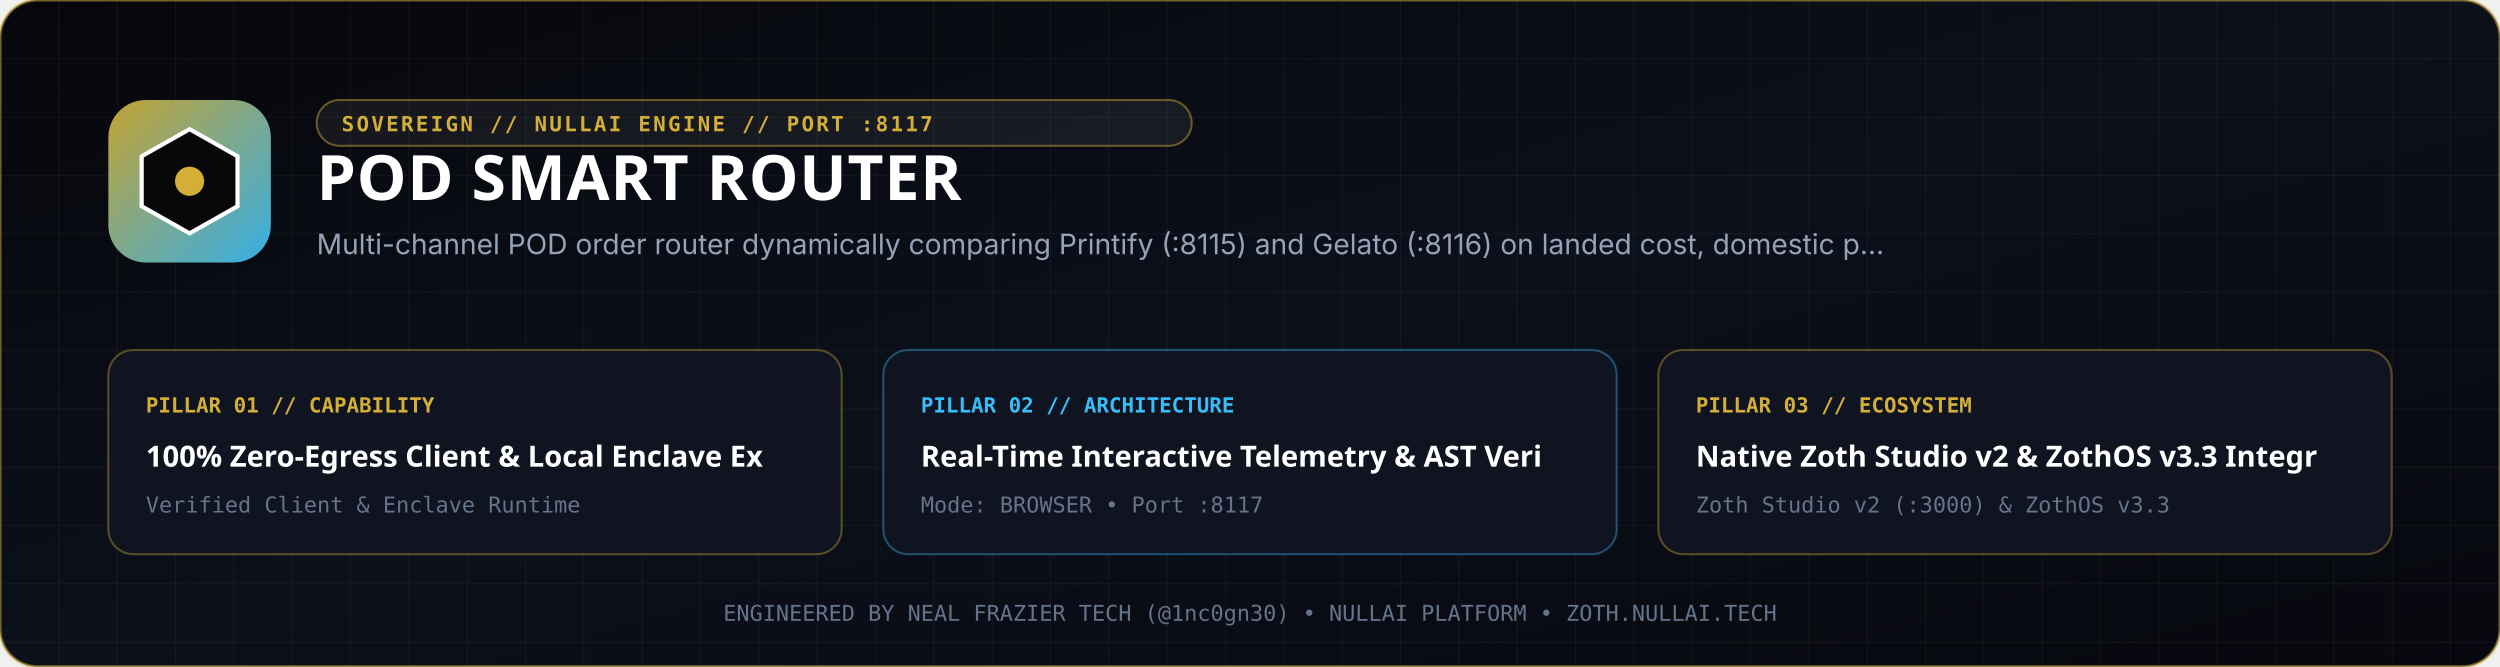
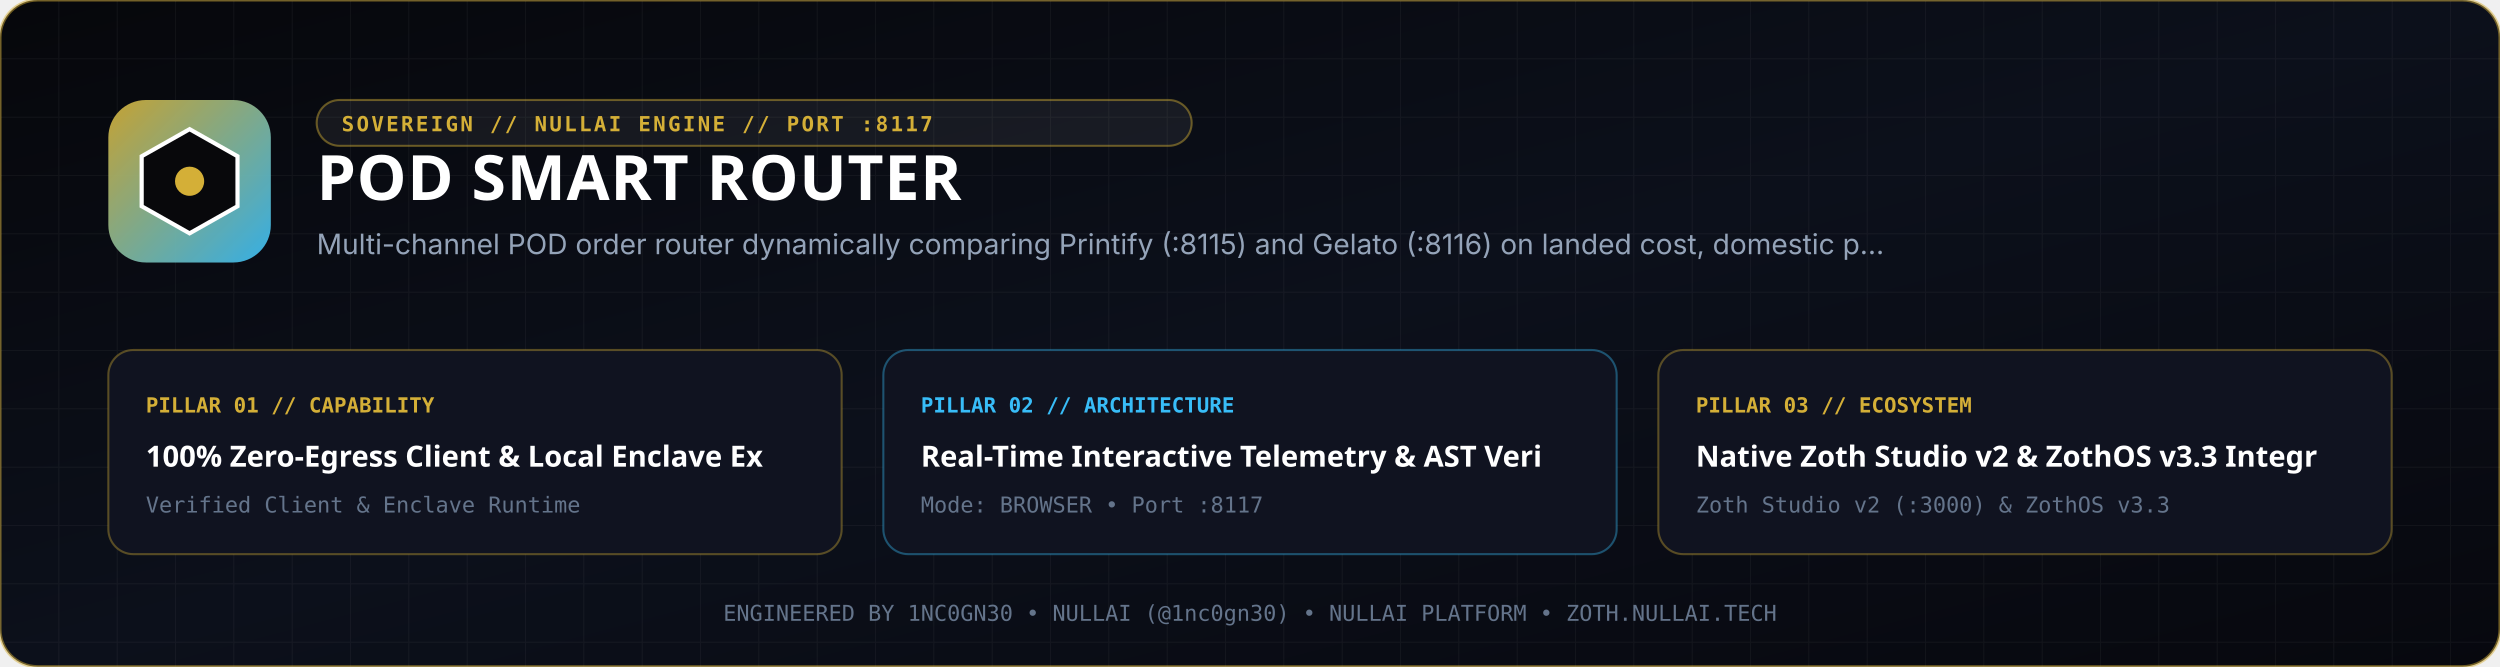
<svg xmlns="http://www.w3.org/2000/svg" viewBox="0 0 1200 320" width="100%" height="100%">
  <defs>
    <linearGradient id="bg" x1="0%" y1="0%" x2="100%" y2="100%">
      <stop offset="0%" stop-color="#06070B" />
      <stop offset="50%" stop-color="#0C101B" />
      <stop offset="100%" stop-color="#07080E" />
    </linearGradient>
    <linearGradient id="accent" x1="0%" y1="0%" x2="100%" y2="100%">
      <stop offset="0%" stop-color="#D4AF37" />
      <stop offset="100%" stop-color="#38BDF8" />
    </linearGradient>
    <pattern id="grid" width="28" height="28" patternUnits="userSpaceOnUse">
      <path d="M 28 0 L 0 0 0 28" fill="none" stroke="rgba(255,255,255,0.04)" stroke-width="1" />
    </pattern>
  </defs>
  <rect width="1200" height="320" rx="18" fill="url(#bg)" stroke="#D4AF37" stroke-opacity="0.5" stroke-width="1.5" />
  <rect width="1200" height="320" rx="18" fill="url(#grid)" />
  <g transform="translate(52, 48)">
    <rect width="78" height="78" rx="18" fill="url(#accent)" opacity="0.92" />
    <polygon points="39,14 62,27 62,51 39,64 16,51 16,27" fill="#08080B" stroke="#FFFFFF" stroke-width="2" />
    <circle cx="39" cy="39" r="7" fill="#D4AF37" />
  </g>
  <g transform="translate(152, 62)">
    <rect x="0" y="-14" width="420" height="22" rx="11" fill="rgba(255,255,255,0.06)" stroke="#D4AF37" stroke-opacity="0.45" />
    <text x="12" y="1" fill="#D4AF37" font-family="JetBrains Mono, monospace" font-size="10" font-weight="700" letter-spacing="1.1">SOVEREIGN // NULLAI ENGINE // PORT :8117</text>
    <text x="0" y="34" fill="#FFFFFF" font-family="Syne, Space Grotesk, sans-serif" font-size="30" font-weight="800" letter-spacing="0.4">POD SMART ROUTER</text>
    <text x="0" y="60" fill="#94A3B8" font-family="Inter, sans-serif" font-size="13.5">Multi-channel POD order router dynamically comparing Printify (:8115) and Gelato (:8116) on landed cost, domestic p...</text>
  </g>
  <g transform="translate(52, 168)">
    <rect x="0" y="0" width="352" height="98" rx="12" fill="#101320" stroke="#D4AF37" stroke-opacity="0.38" />
    <text x="18" y="30" fill="#D4AF37" font-family="JetBrains Mono, monospace" font-size="10" font-weight="700">PILLAR 01 // CAPABILITY</text>
    <text x="18" y="56" fill="#FFFFFF" font-family="Space Grotesk, sans-serif" font-size="14" font-weight="700">100% Zero-Egress Client &amp; Local Enclave Ex</text>
    <text x="18" y="78" fill="#64748B" font-family="JetBrains Mono, monospace" font-size="10.5">Verified Client &amp; Enclave Runtime</text>
    <rect x="372" y="0" width="352" height="98" rx="12" fill="#101320" stroke="#38BDF8" stroke-opacity="0.38" />
    <text x="390" y="30" fill="#38BDF8" font-family="JetBrains Mono, monospace" font-size="10" font-weight="700">PILLAR 02 // ARCHITECTURE</text>
    <text x="390" y="56" fill="#FFFFFF" font-family="Space Grotesk, sans-serif" font-size="14" font-weight="700">Real-Time Interactive Telemetry &amp; AST Veri</text>
    <text x="390" y="78" fill="#64748B" font-family="JetBrains Mono, monospace" font-size="10.5">Mode: BROWSER • Port :8117</text>
    <rect x="744" y="0" width="352" height="98" rx="12" fill="#101320" stroke="#D4AF37" stroke-opacity="0.38" />
    <text x="762" y="30" fill="#D4AF37" font-family="JetBrains Mono, monospace" font-size="10" font-weight="700">PILLAR 03 // ECOSYSTEM</text>
    <text x="762" y="56" fill="#FFFFFF" font-family="Space Grotesk, sans-serif" font-size="14" font-weight="700">Native Zoth Studio v2 &amp; ZothOS v3.3 Integr</text>
    <text x="762" y="78" fill="#64748B" font-family="JetBrains Mono, monospace" font-size="10.5">Zoth Studio v2 (:3000) &amp; ZothOS v3.3</text>
  </g>
  <text x="600" y="298" text-anchor="middle" fill="#64748B" font-family="JetBrains Mono, monospace" font-size="10.5">
-     ENGINEERED BY NEAL FRAZIER TECH (@1nc0gn30)  •  NULLAI PLATFORM  •  ZOTH.NULLAI.TECH
+     ENGINEERED BY 1NC0GN30 • NULLAI (@1nc0gn30)  •  NULLAI PLATFORM  •  ZOTH.NULLAI.TECH
  </text>
</svg>
